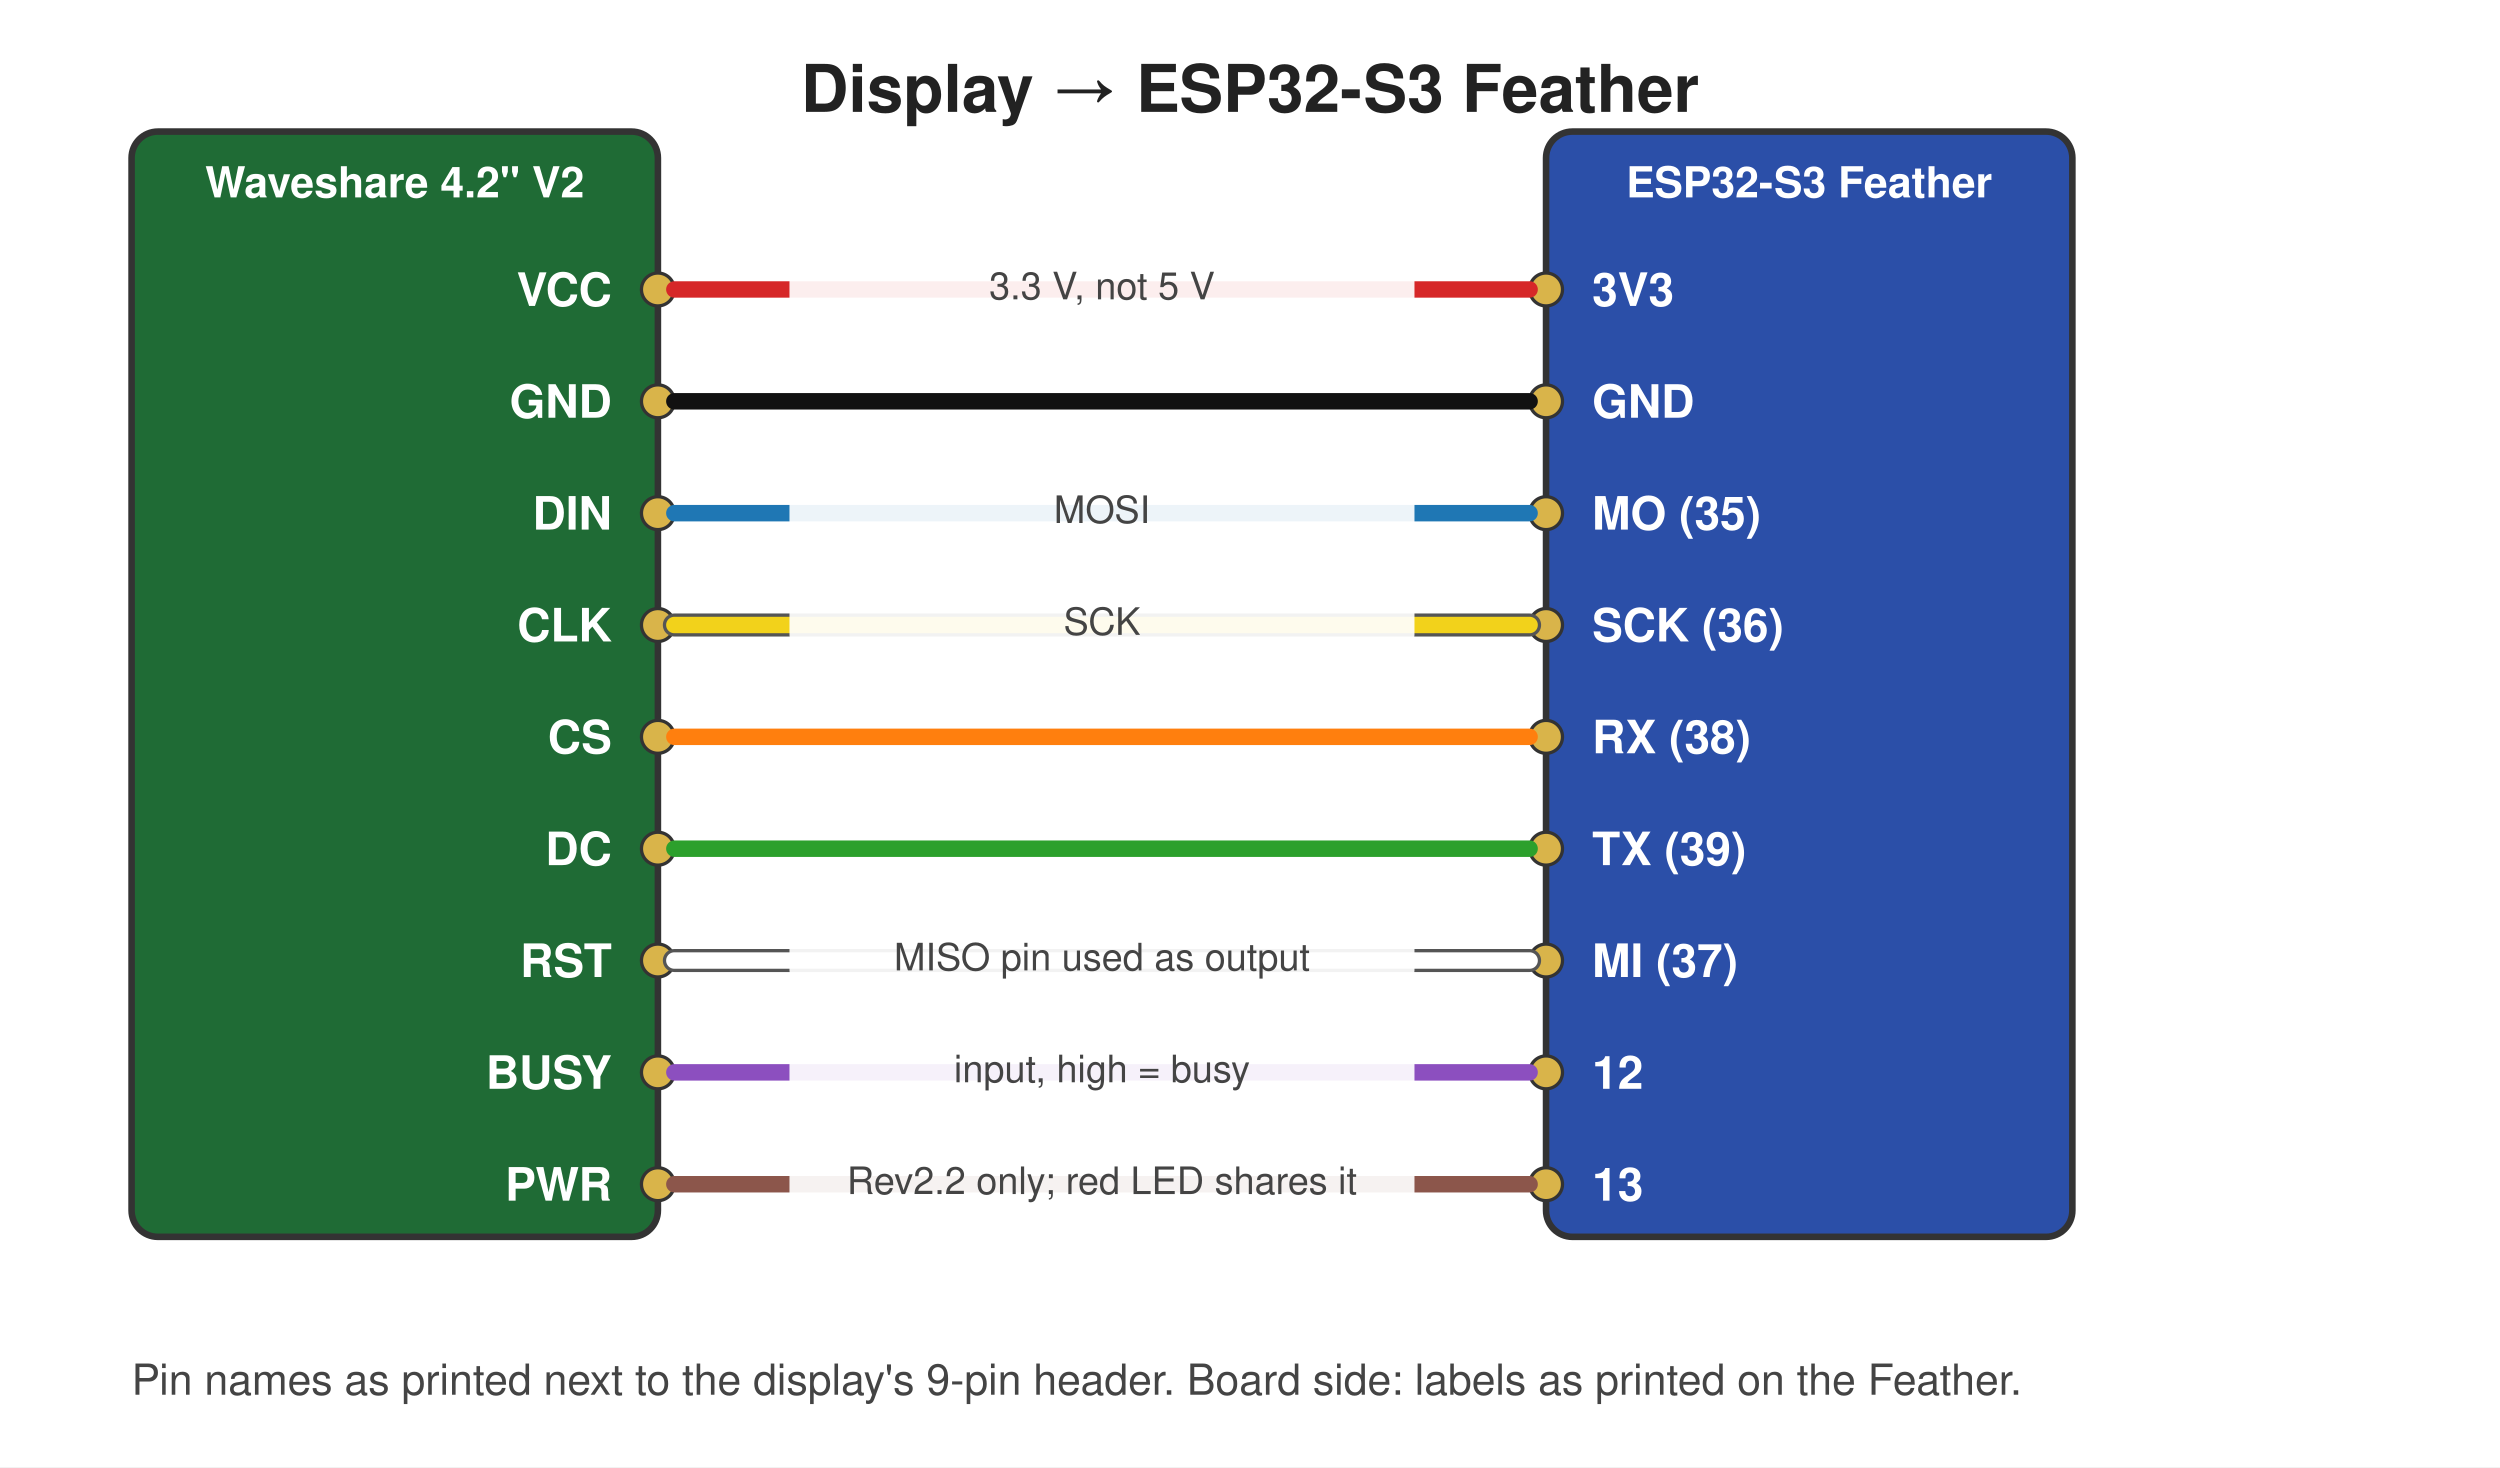
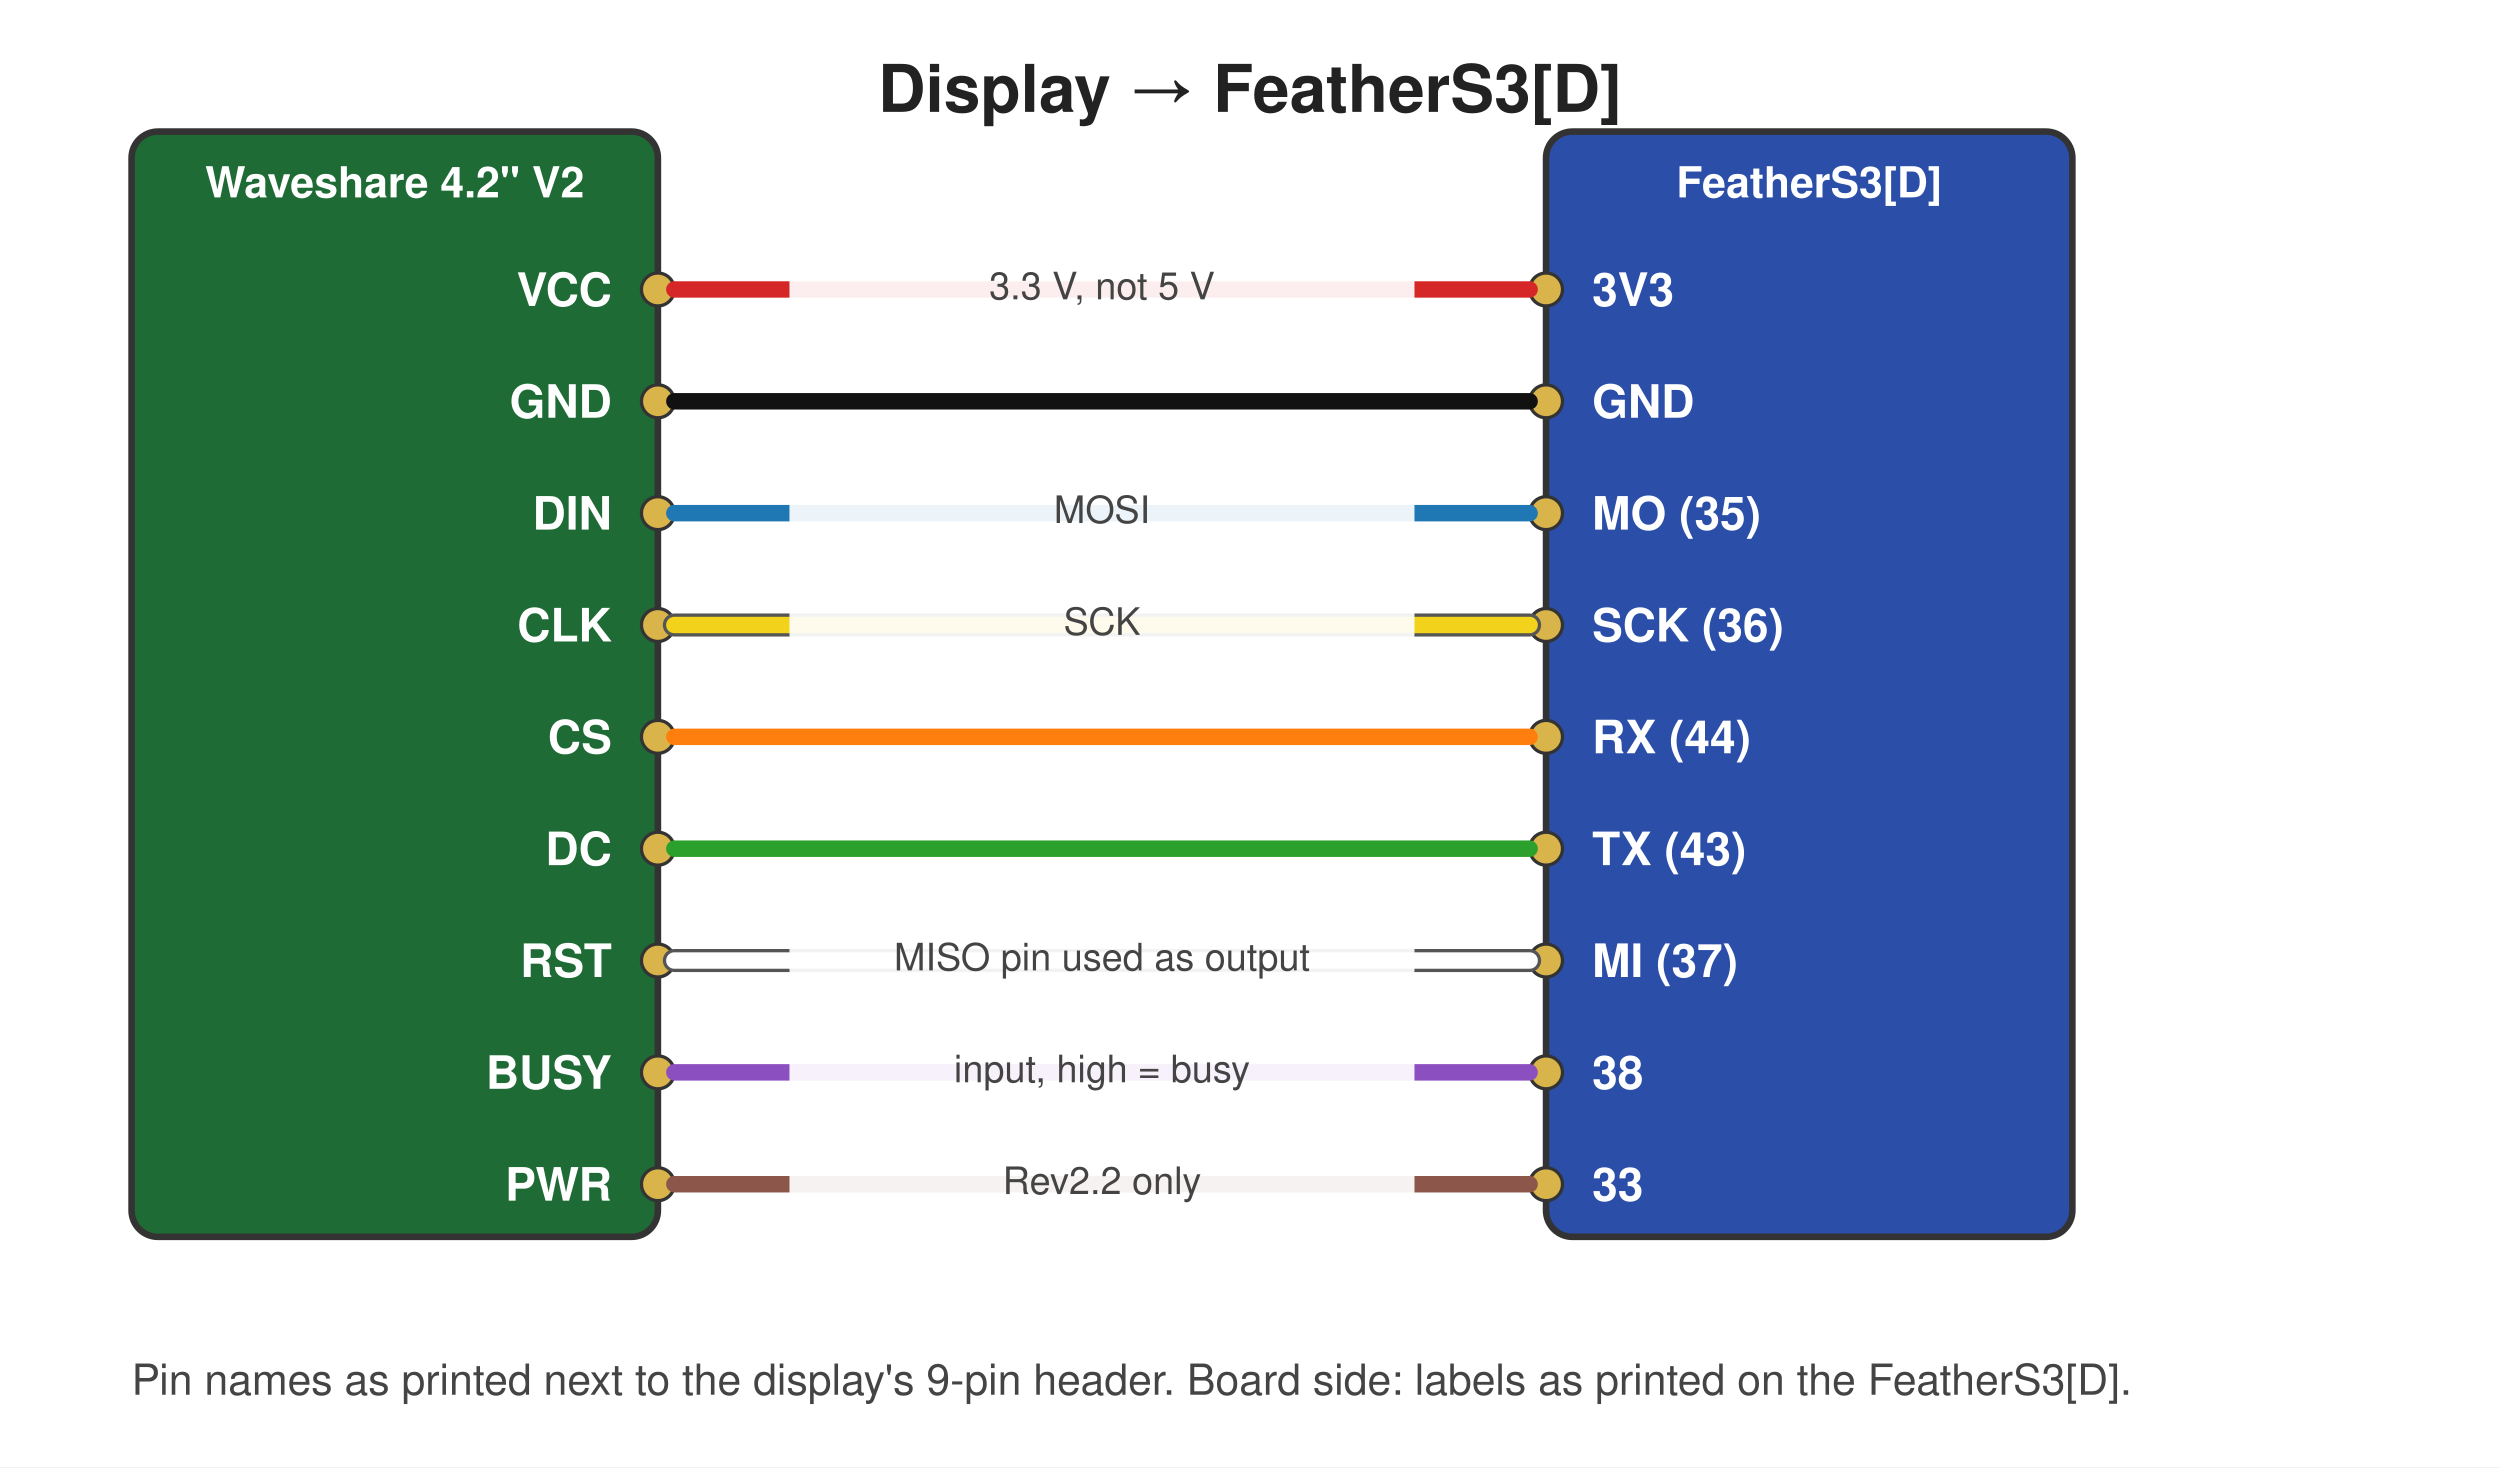
<svg xmlns="http://www.w3.org/2000/svg" width="760" height="446" viewBox="0 0 760 446" font-family="Helvetica, Arial, sans-serif" font-size="14">
  <rect width="760" height="446" fill="#ffffff" />
-   <text x="380.0" y="34" font-size="20" text-anchor="middle" font-weight="bold" fill="#222">Display → ESP32-S3 Feather</text>
+   <text x="380.0" y="34" font-size="20" text-anchor="middle" font-weight="bold" fill="#222">Display → FeatherS3[D]</text>
  <rect x="40" y="40" width="160" height="336" rx="8" fill="#1f6b35" stroke="#333" stroke-width="2" />
  <rect x="470" y="40" width="160" height="336" rx="8" fill="#2b4fa8" stroke="#333" stroke-width="2" />
  <text x="120.0" y="60" font-size="13" text-anchor="middle" font-weight="bold" fill="#fff">Waveshare 4.2" V2</text>
-   <text x="550.0" y="60" font-size="13" text-anchor="middle" font-weight="bold" fill="#fff">ESP32-S3 Feather</text>
+   <text x="550.0" y="60" font-size="13" text-anchor="middle" font-weight="bold" fill="#fff">FeatherS3[D]</text>
  <circle cx="200" cy="88" r="5" fill="#d9b44a" stroke="#333" />
  <circle cx="470" cy="88" r="5" fill="#d9b44a" stroke="#333" />
  <text x="186" y="93" font-size="14" text-anchor="end" font-weight="bold" fill="#fff">VCC</text>
  <text x="484" y="93" font-size="14" text-anchor="start" font-weight="bold" fill="#fff">3V3</text>
  <line x1="205" y1="88" x2="465" y2="88" stroke="#d62728" stroke-width="5" stroke-linecap="round" />
  <rect x="240.0" y="77" width="190" height="18" rx="4" fill="#ffffff" opacity="0.92" />
  <text x="335.0" y="91" font-size="11.5" text-anchor="middle" font-weight="normal" fill="#444">3.3 V, not 5 V</text>
  <circle cx="200" cy="122" r="5" fill="#d9b44a" stroke="#333" />
  <circle cx="470" cy="122" r="5" fill="#d9b44a" stroke="#333" />
  <text x="186" y="127" font-size="14" text-anchor="end" font-weight="bold" fill="#fff">GND</text>
  <text x="484" y="127" font-size="14" text-anchor="start" font-weight="bold" fill="#fff">GND</text>
  <line x1="205" y1="122" x2="465" y2="122" stroke="#111111" stroke-width="5" stroke-linecap="round" />
  <circle cx="200" cy="156" r="5" fill="#d9b44a" stroke="#333" />
  <circle cx="470" cy="156" r="5" fill="#d9b44a" stroke="#333" />
  <text x="186" y="161" font-size="14" text-anchor="end" font-weight="bold" fill="#fff">DIN</text>
  <text x="484" y="161" font-size="14" text-anchor="start" font-weight="bold" fill="#fff">MO (35)</text>
  <line x1="205" y1="156" x2="465" y2="156" stroke="#1f77b4" stroke-width="5" stroke-linecap="round" />
  <rect x="240.0" y="145" width="190" height="18" rx="4" fill="#ffffff" opacity="0.92" />
  <text x="335.0" y="159" font-size="11.5" text-anchor="middle" font-weight="normal" fill="#444">MOSI</text>
  <circle cx="200" cy="190" r="5" fill="#d9b44a" stroke="#333" />
  <circle cx="470" cy="190" r="5" fill="#d9b44a" stroke="#333" />
  <text x="186" y="195" font-size="14" text-anchor="end" font-weight="bold" fill="#fff">CLK</text>
  <text x="484" y="195" font-size="14" text-anchor="start" font-weight="bold" fill="#fff">SCK (36)</text>
  <line x1="205" y1="190" x2="465" y2="190" stroke="#555" stroke-width="7" stroke-linecap="round" />
  <line x1="205" y1="190" x2="465" y2="190" stroke="#f2d21b" stroke-width="5" stroke-linecap="round" />
  <rect x="240.0" y="179" width="190" height="18" rx="4" fill="#ffffff" opacity="0.92" />
  <text x="335.0" y="193" font-size="11.5" text-anchor="middle" font-weight="normal" fill="#444">SCK</text>
  <circle cx="200" cy="224" r="5" fill="#d9b44a" stroke="#333" />
  <circle cx="470" cy="224" r="5" fill="#d9b44a" stroke="#333" />
  <text x="186" y="229" font-size="14" text-anchor="end" font-weight="bold" fill="#fff">CS</text>
-   <text x="484" y="229" font-size="14" text-anchor="start" font-weight="bold" fill="#fff">RX (38)</text>
+   <text x="484" y="229" font-size="14" text-anchor="start" font-weight="bold" fill="#fff">RX (44)</text>
  <line x1="205" y1="224" x2="465" y2="224" stroke="#ff7f0e" stroke-width="5" stroke-linecap="round" />
  <circle cx="200" cy="258" r="5" fill="#d9b44a" stroke="#333" />
  <circle cx="470" cy="258" r="5" fill="#d9b44a" stroke="#333" />
  <text x="186" y="263" font-size="14" text-anchor="end" font-weight="bold" fill="#fff">DC</text>
-   <text x="484" y="263" font-size="14" text-anchor="start" font-weight="bold" fill="#fff">TX (39)</text>
+   <text x="484" y="263" font-size="14" text-anchor="start" font-weight="bold" fill="#fff">TX (43)</text>
  <line x1="205" y1="258" x2="465" y2="258" stroke="#2ca02c" stroke-width="5" stroke-linecap="round" />
  <circle cx="200" cy="292" r="5" fill="#d9b44a" stroke="#333" />
  <circle cx="470" cy="292" r="5" fill="#d9b44a" stroke="#333" />
  <text x="186" y="297" font-size="14" text-anchor="end" font-weight="bold" fill="#fff">RST</text>
  <text x="484" y="297" font-size="14" text-anchor="start" font-weight="bold" fill="#fff">MI (37)</text>
  <line x1="205" y1="292" x2="465" y2="292" stroke="#555" stroke-width="7" stroke-linecap="round" />
  <line x1="205" y1="292" x2="465" y2="292" stroke="#ffffff" stroke-width="5" stroke-linecap="round" />
  <rect x="240.0" y="281" width="190" height="18" rx="4" fill="#ffffff" opacity="0.92" />
  <text x="335.0" y="295" font-size="11.5" text-anchor="middle" font-weight="normal" fill="#444">MISO pin used as output</text>
  <circle cx="200" cy="326" r="5" fill="#d9b44a" stroke="#333" />
  <circle cx="470" cy="326" r="5" fill="#d9b44a" stroke="#333" />
  <text x="186" y="331" font-size="14" text-anchor="end" font-weight="bold" fill="#fff">BUSY</text>
-   <text x="484" y="331" font-size="14" text-anchor="start" font-weight="bold" fill="#fff">12</text>
+   <text x="484" y="331" font-size="14" text-anchor="start" font-weight="bold" fill="#fff">38</text>
  <line x1="205" y1="326" x2="465" y2="326" stroke="#8c4fbf" stroke-width="5" stroke-linecap="round" />
  <rect x="240.0" y="315" width="190" height="18" rx="4" fill="#ffffff" opacity="0.92" />
  <text x="335.0" y="329" font-size="11.5" text-anchor="middle" font-weight="normal" fill="#444">input, high = busy</text>
  <circle cx="200" cy="360" r="5" fill="#d9b44a" stroke="#333" />
  <circle cx="470" cy="360" r="5" fill="#d9b44a" stroke="#333" />
  <text x="186" y="365" font-size="14" text-anchor="end" font-weight="bold" fill="#fff">PWR</text>
-   <text x="484" y="365" font-size="14" text-anchor="start" font-weight="bold" fill="#fff">13</text>
+   <text x="484" y="365" font-size="14" text-anchor="start" font-weight="bold" fill="#fff">33</text>
  <line x1="205" y1="360" x2="465" y2="360" stroke="#8c564b" stroke-width="5" stroke-linecap="round" />
  <rect x="240.0" y="349" width="190" height="18" rx="4" fill="#ffffff" opacity="0.92" />
-   <text x="335.0" y="363" font-size="11.5" text-anchor="middle" font-weight="normal" fill="#444">Rev2.2 only; red LED shares it</text>
+   <text x="335.0" y="363" font-size="11.5" text-anchor="middle" font-weight="normal" fill="#444">Rev2.2 only</text>
  <text x="646" y="80" font-size="12" text-anchor="start" font-weight="normal" fill="#222" />
-   <text x="40" y="424" font-size="13" text-anchor="start" font-weight="normal" fill="#444">Pin names as printed next to the display's 9-pin header. Board side: labels as printed on the Feather.</text>
+   <text x="40" y="424" font-size="13" text-anchor="start" font-weight="normal" fill="#444">Pin names as printed next to the display's 9-pin header. Board side: labels as printed on the FeatherS3[D].</text>
</svg>
